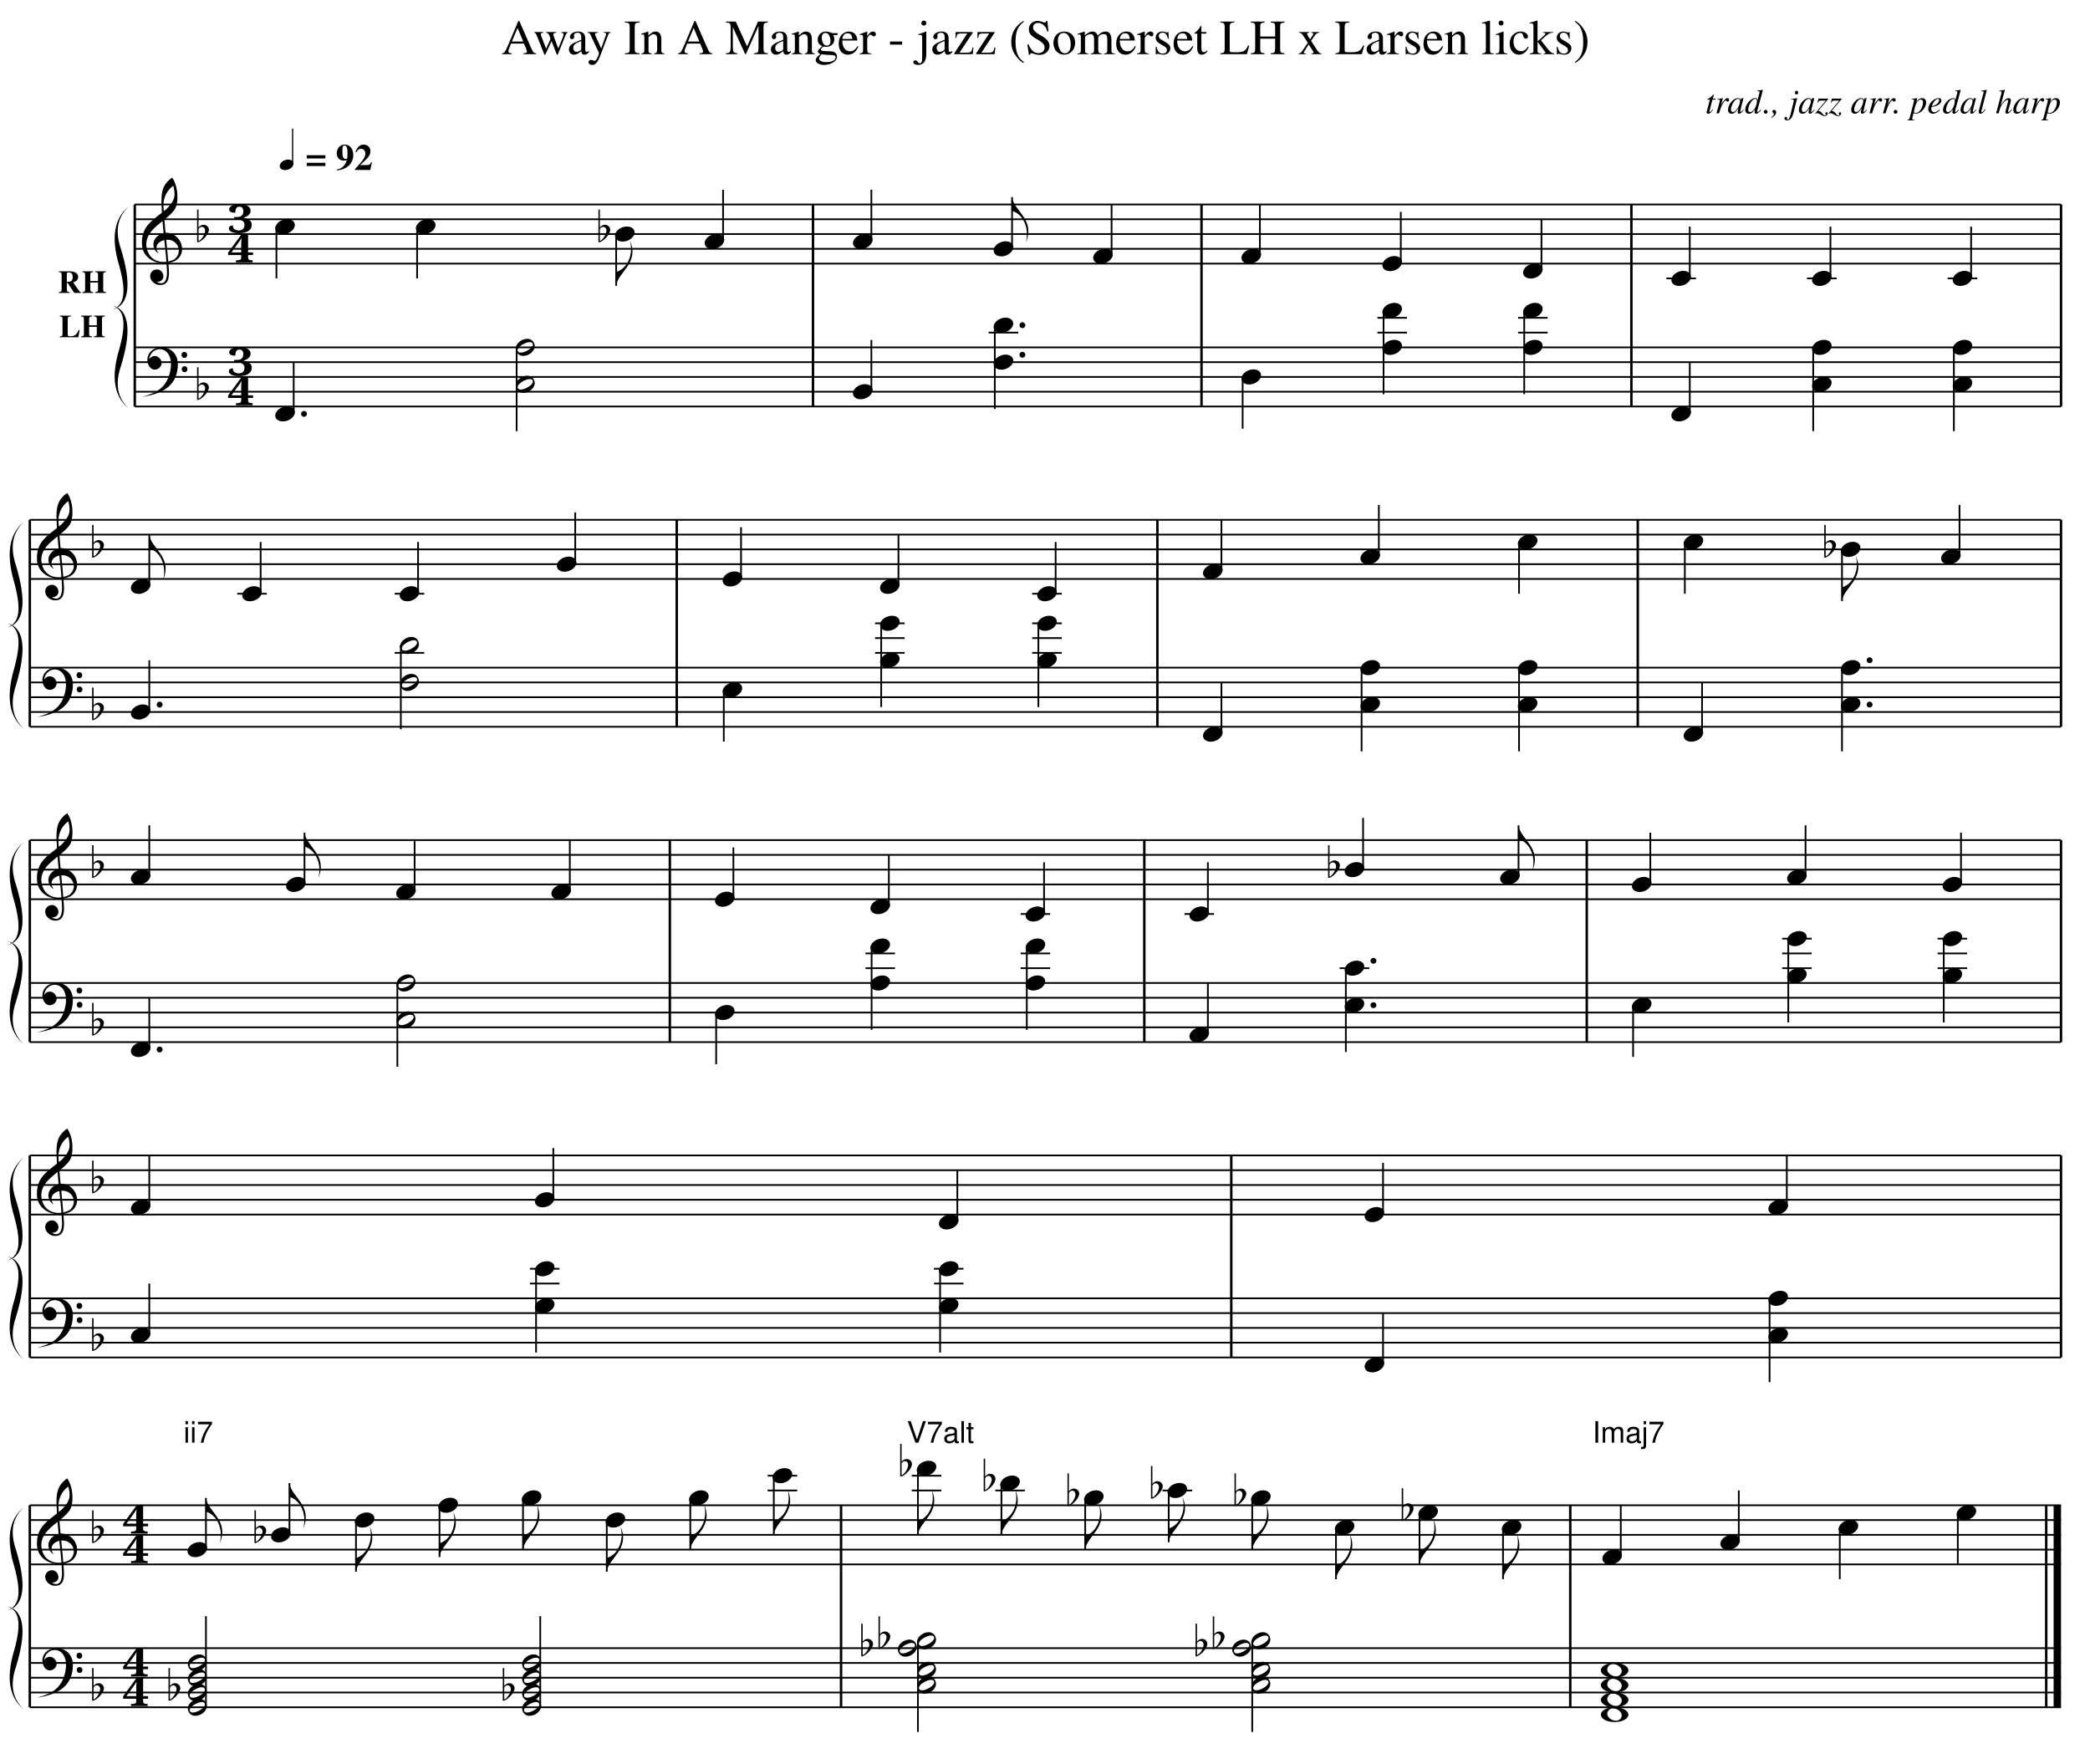
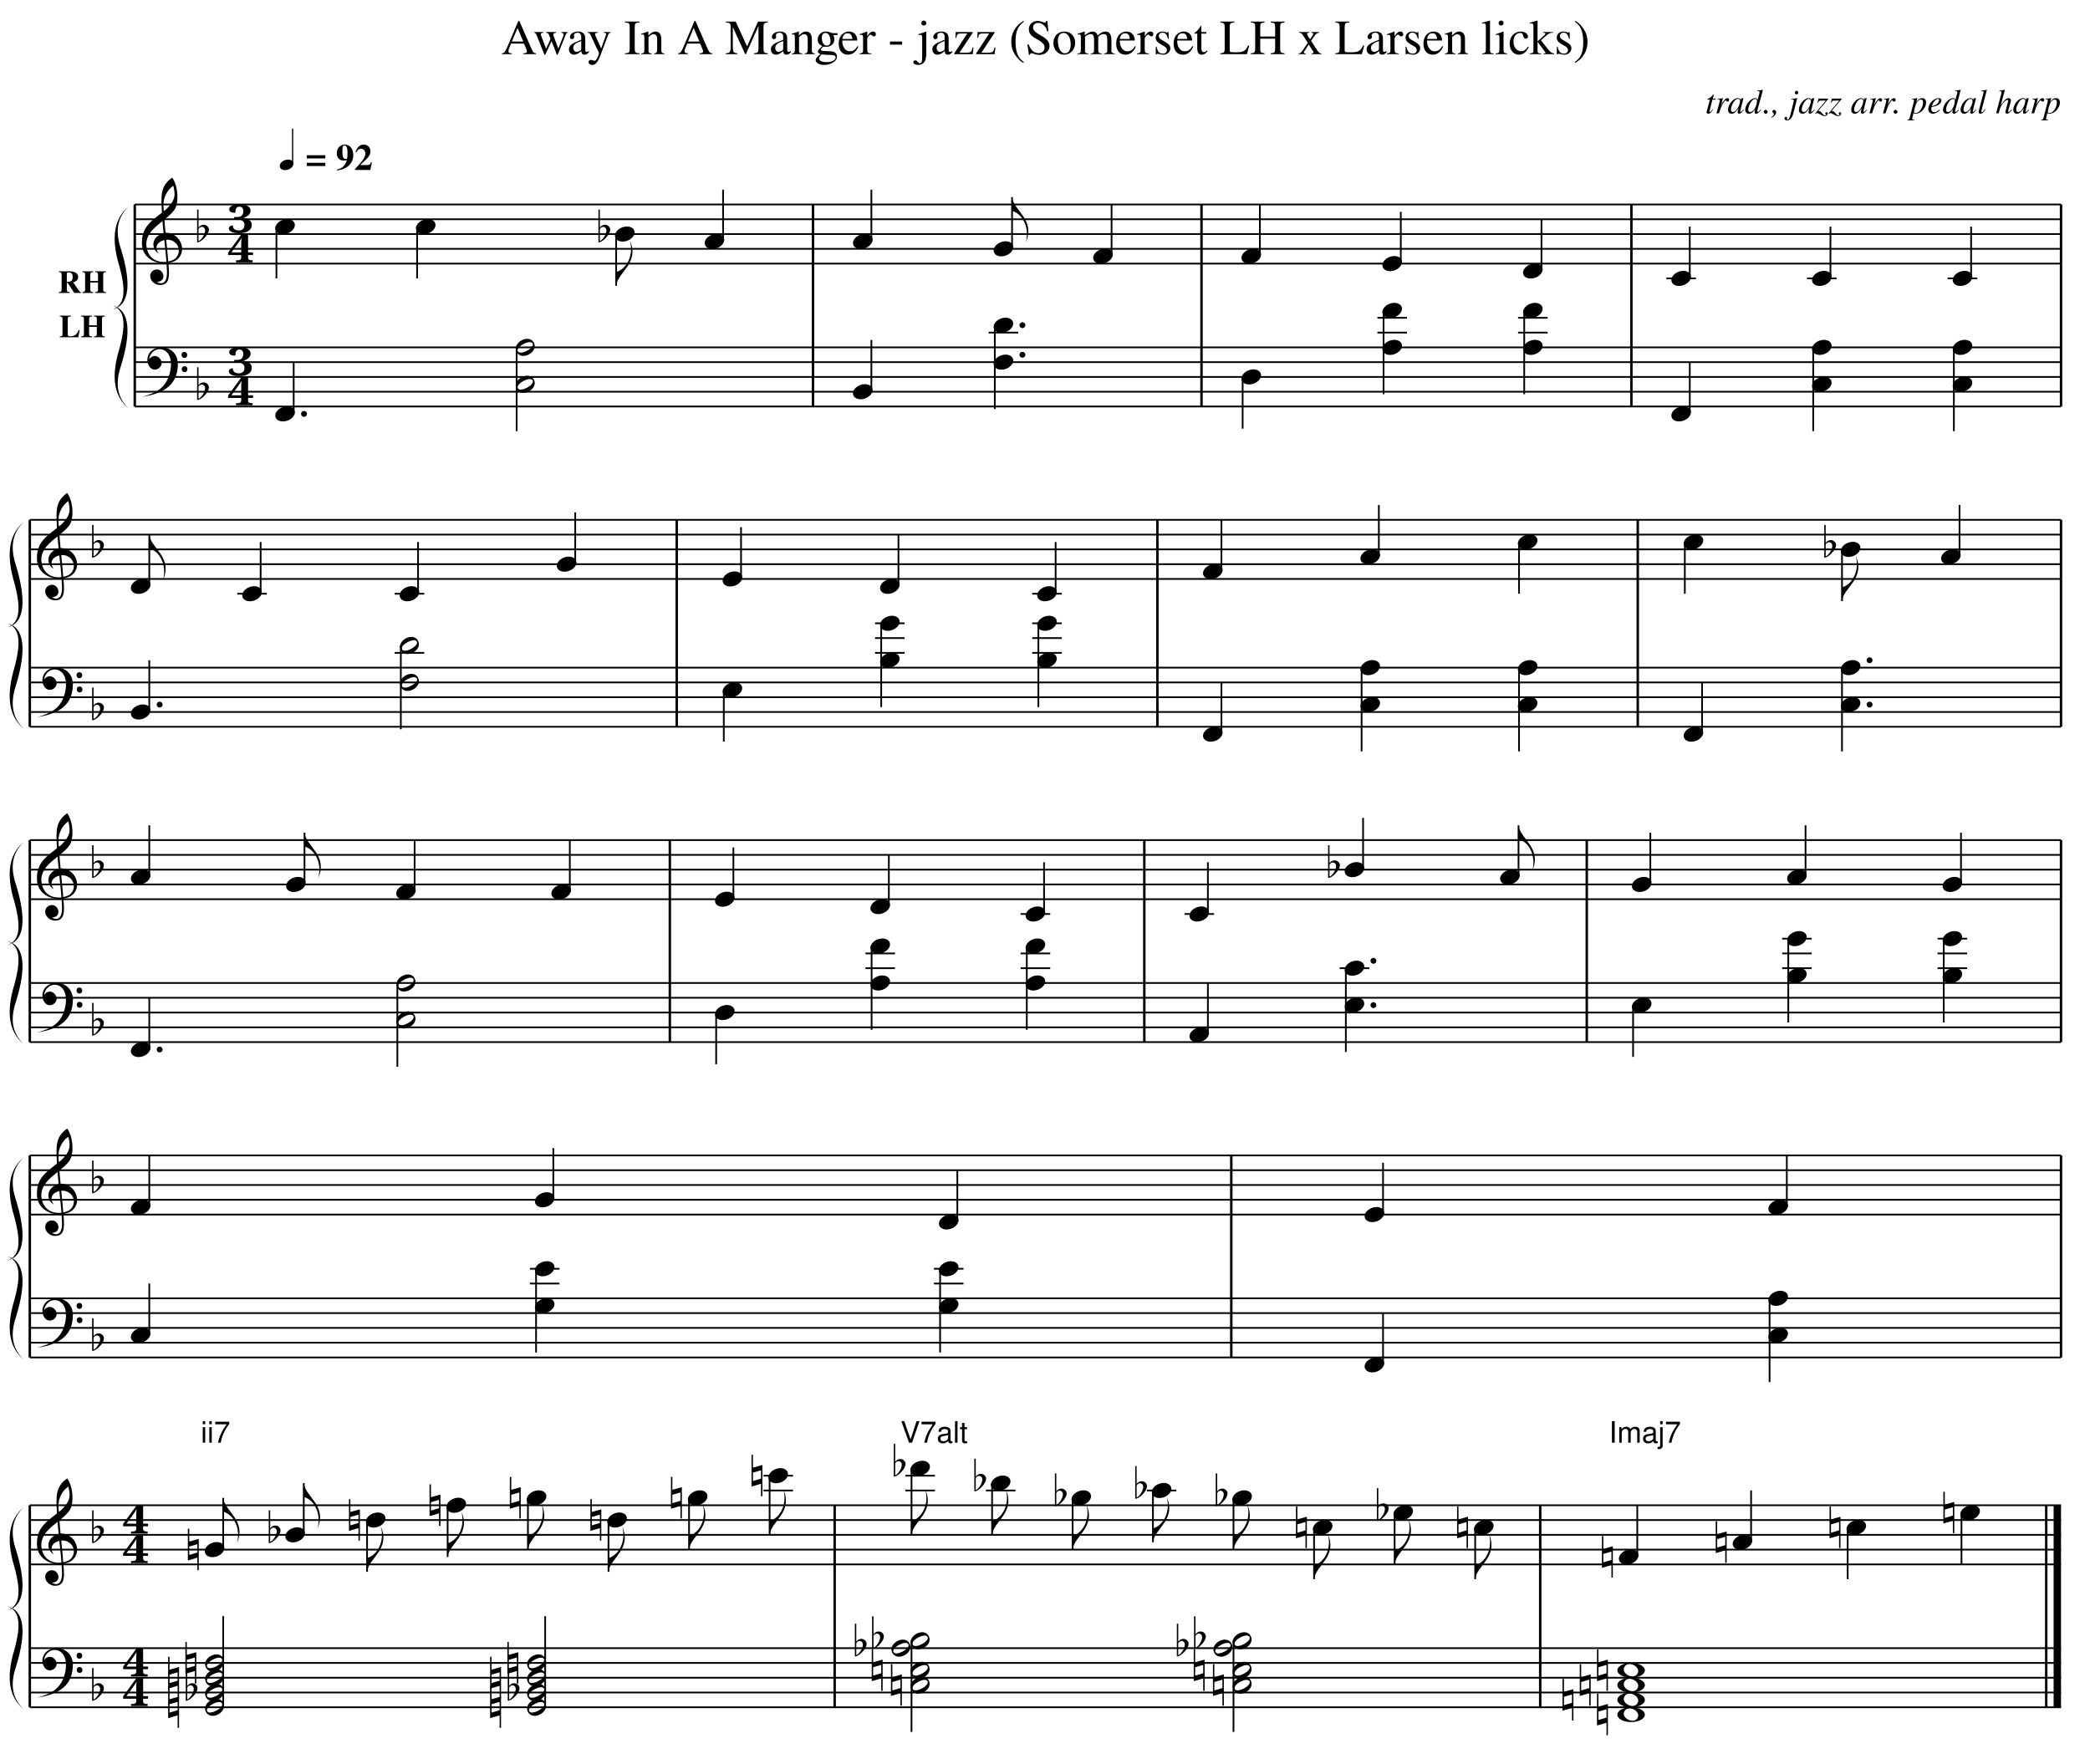
<svg xmlns="http://www.w3.org/2000/svg" xmlns:xlink="http://www.w3.org/1999/xlink" viewBox="0 0 701.60 591.89" version="1.1" color="black" width="701.60px" height="591.89px">
  <style type="text/css">
.fill {fill: currentColor}
.stroke {stroke: currentColor; fill: none}
text{white-space: pre}
</style>
  <g stroke-width="0.70" transform="scale(0.827)">

</g>
  <g stroke-width="0.70" transform="scale(0.827)" style="font:20.00px Times">
    <text x="424.40" y="22.00" text-anchor="middle">Away In A Manger  -  jazz (Somerset LH x Larsen licks)</text>
  </g>
  <g stroke-width="0.70" transform="scale(0.827)" style="font:italic 14.00px Times">
    <text x="836.60" y="46.00" text-anchor="end">trad., jazz arr. pedal harp</text>
  </g>
  <g stroke-width="0.70" transform="scale(0.579)" style="font:italic 14.00px Times">
    <defs>
      <ellipse id="hd" rx="4.1" ry="2.9" transform="rotate(-20)" class="fill" />
    </defs>
    <use x="166.16" y="95.57" xlink:href="#hd" />
    <path d="M169.66 95.57v-21.00" class="stroke" />
  </g>
  <g stroke-width="0.70" transform="scale(0.827)" style="font:bold 15.00px Times">
    <text x="124.01" y="69.00">= 92</text>
  </g>
  <g stroke-width="0.70" transform="scale(0.827)" style="font:bold 13.00px Times">
    <text x="33.41" y="118.90" text-anchor="middle">RH</text>
    <text x="33.41" y="136.90" text-anchor="middle">LH</text>
    <path class="stroke" stroke-width="1" d="M54.71 165.00v-82.00" />
    <defs>
      <path id="brace" class="fill" d="m-2.5 101  c-4.5 -4.6 -7.5 -12.2 -4.4 -26.8  3.5 -14.3 3.2 -21.7 -2.1 -24.2  7.4 2.4 7.3 14.2 3.5 29.5  -2.7 9.5 -1.5 16.2 3 21.5  M-2.5 1c-4.5 4.6 -7.5 12.2 -4.4 26.8  c3.5 14.3 3.2 21.7 -2.1 24.2  7.4 -2.4 7.3 -14.2 3.5 -29.5  -2.7 -9.5 -1.5 -16.2 3 -21.5" />
    </defs>
    <g transform="translate(54.71,83.00) scale(1,0.82)">
      <use xlink:href="#brace" />
    </g>
    <path class="stroke" stroke-width="1" d="M330.01 107.00v-24.00" />
    <path class="stroke" stroke-width="1" d="M330.01 165.00v-58.00" />
    <path class="stroke" stroke-width="1" d="M487.71 107.00v-24.00" />
    <path class="stroke" stroke-width="1" d="M487.71 165.00v-58.00" />
    <path class="stroke" stroke-width="1" d="M662.21 107.00v-24.00" />
    <path class="stroke" stroke-width="1" d="M662.21 165.00v-58.00" />
    <path class="stroke" stroke-width="1" d="M836.61 107.00v-24.00" />
    <path class="stroke" stroke-width="1" d="M836.61 165.00v-58.00" />
    <path d="m54.71 107.00  h781.90  M54.71 101.00  h781.90  M54.71 95.00  h781.90  M54.71 89.00  h781.90  M54.71 83.00  h781.90  " class="stroke" />
    <path d="m54.71 165.00  h781.90  M54.71 159.00  h781.90  M54.71 153.00  h781.90  M54.71 147.00  h781.90  M54.71 141.00  h781.90  " class="stroke" />
    <defs>
      <path id="utclef" class="fill" d="m-50 -90  c-72 -41 -72 -158 52 -188  150 -10 220 188 90 256  -114 52 -275 0 -293 -136  -15 -181 93 -229 220 -334  88 -87 79 -133 62 -210  -51 33 -94 105 -89 186  17 267 36 374 49 574  6 96 -19 134 -77 135  -80 1 -126 -93 -61 -133  85 -41 133 101 31 105  23 17 92 37 90 -92  -10 -223 -39 -342 -50 -617  0 -90 0 -162 96 -232  56 72 63 230 22 289  -74 106 -257 168 -255 316  9 153 148 185 252 133  86 -65 29 -192 -80 -176  -71 12 -105 67 -59 124" />
      <use id="tclef" transform="translate(0,6) scale(0.045)" xlink:href="#utclef" />
    </defs>
    <use x="66.71" y="101.00" xlink:href="#tclef" />
    <defs>
      <path id="uflat" class="fill" d="  m100 -746  h32  v734  l-32 4  m32 -332  c46 -72 152 -90 208 -20  100 110 -120 326 -208 348  m0 -28  c54 0 200 -206 130 -290  -50 -60 -130 -4 -130 34" />
      <use id="ft0" transform="translate(-3.5,3.5) scale(0.018)" xlink:href="#uflat" />
    </defs>
    <use x="81.71" y="95.00" xlink:href="#ft0" />
    <g style="font:bold 16px serif" transform="translate(97.71,106.50) scale(1.2,1)">
      <text text-anchor="middle">4</text>
      <text y="-12" text-anchor="middle">3</text>
    </g>
    <use x="115.71" y="92.00" xlink:href="#hd" />
    <path d="M112.21 92.00v21.00" class="stroke" />
    <use x="172.81" y="92.00" xlink:href="#hd" />
    <path d="M169.31 92.00v21.00" class="stroke" />
    <use x="253.61" y="95.00" xlink:href="#hd" />
    <use x="244.61" y="95.00" xlink:href="#ft0" />
    <path d="M250.11 95.00v21.00" class="stroke" />
    <path class="fill" d="M250.11 116.00c0.6 -5.6 9.6 -9 5.6 -18.4  1.6 6 -1.3 11.6 -5.6 12.8 " />
    <use x="290.01" y="98.00" xlink:href="#hd" />
    <path d="M293.51 98.00v-21.00" class="stroke" />
    <use x="350.21" y="98.00" xlink:href="#hd" />
    <path d="M353.71 98.00v-21.00" class="stroke" />
    <use x="407.31" y="101.00" xlink:href="#hd" />
    <path d="M410.81 101.00v-21.00" class="stroke" />
    <path class="fill" d="M410.81 80.00c0.6 5.6 9.6 9 5.6 18.4  1.6 -6 -1.3 -11.6 -5.6 -12.8 " />
    <use x="447.71" y="104.00" xlink:href="#hd" />
    <path d="M451.21 104.00v-21.00" class="stroke" />
    <use x="507.91" y="104.00" xlink:href="#hd" />
    <path d="M511.41 104.00v-21.00" class="stroke" />
    <use x="565.11" y="107.00" xlink:href="#hd" />
    <path d="M568.61 107.00v-21.00" class="stroke" />
    <use x="622.21" y="110.00" xlink:href="#hd" />
    <path d="M625.71 110.00v-21.00" class="stroke" />
    <defs>
      <path id="hl" class="stroke" d="m-6 0h12" />
    </defs>
    <use x="682.41" y="113.00" xlink:href="#hl" />
    <use x="682.41" y="113.00" xlink:href="#hd" />
    <path d="M685.91 113.00v-21.00" class="stroke" />
    <use x="739.51" y="113.00" xlink:href="#hl" />
    <use x="739.51" y="113.00" xlink:href="#hd" />
    <path d="M743.01 113.00v-21.00" class="stroke" />
    <use x="796.61" y="113.00" xlink:href="#hl" />
    <use x="796.61" y="113.00" xlink:href="#hd" />
    <path d="M800.11 113.00v-21.00" class="stroke" />
    <defs>
      <path id="ubclef" class="fill" d="m-200 -87  c124 -35 222 -78 254 -236  43 -228 -167 -246 -192 -103  59 -80 157 22 92 78  -62 47 -115 -22 -106 -88  21 -141 270 -136 274 52  -1 175 -106 264 -322 297  m357 -250  c0 -36 51 -34 51 0  0 37 -51 36 -51 0  m-2 -129  c0 -36 51 -34 51 0  0 38 -51 37 -51 0" />
      <use id="bclef" transform="translate(0,18) scale(0.045)" xlink:href="#ubclef" />
    </defs>
    <use x="66.71" y="147.00" xlink:href="#bclef" />
    <use x="81.71" y="159.00" xlink:href="#ft0" />
    <g style="font:bold 16px serif" transform="translate(97.71,164.50) scale(1.2,1)">
      <text text-anchor="middle">4</text>
      <text y="-12" text-anchor="middle">3</text>
    </g>
    <use x="115.71" y="168.00" xlink:href="#hd" />
    <circle class="fill" cx="123.41" cy="168.00" r="1.2" />
    <path d="M119.21 168.00v-21.00" class="stroke" />
    <defs>
      <path id="Hd" class="fill" d="m3 -1.6  c-1 -1.8 -7 1.4 -6 3.2  1 1.8 7 -1.4 6 -3.2  m0.5 -0.3  c2 3.8 -5 7.6 -7 3.8  -2 -3.8 5 -7.6 7 -3.8" />
    </defs>
    <use x="213.21" y="141.00" xlink:href="#Hd" />
    <path d="M209.71 141.00v34.00" class="stroke" />
    <use x="213.21" y="156.00" xlink:href="#Hd" />
    <use x="350.21" y="159.00" xlink:href="#hd" />
    <path d="M353.71 159.00v-21.00" class="stroke" />
    <use x="407.31" y="135.00" xlink:href="#hl" />
    <use x="407.31" y="132.00" xlink:href="#hd" />
    <circle class="fill" cx="415.01" cy="132.00" r="1.2" />
    <path d="M403.81 132.00v34.00" class="stroke" />
    <use x="407.31" y="147.00" xlink:href="#hd" />
    <circle class="fill" cx="415.01" cy="144.00" r="1.2" />
    <use x="507.91" y="153.00" xlink:href="#hd" />
    <path d="M504.41 153.00v21.00" class="stroke" />
    <use x="565.11" y="135.00" xlink:href="#hl" />
    <use x="565.11" y="129.00" xlink:href="#hl" />
    <use x="565.11" y="126.00" xlink:href="#hd" />
    <path d="M561.61 126.00v34.00" class="stroke" />
    <use x="565.11" y="141.00" xlink:href="#hd" />
    <use x="622.21" y="135.00" xlink:href="#hl" />
    <use x="622.21" y="129.00" xlink:href="#hl" />
    <use x="622.21" y="126.00" xlink:href="#hd" />
    <path d="M618.71 126.00v34.00" class="stroke" />
    <use x="622.21" y="141.00" xlink:href="#hd" />
    <use x="682.41" y="168.00" xlink:href="#hd" />
    <path d="M685.91 168.00v-21.00" class="stroke" />
    <use x="739.51" y="141.00" xlink:href="#hd" />
    <path d="M736.01 141.00v34.00" class="stroke" />
    <use x="739.51" y="156.00" xlink:href="#hd" />
    <use x="796.61" y="141.00" xlink:href="#hd" />
    <path d="M793.11 141.00v34.00" class="stroke" />
    <use x="796.61" y="156.00" xlink:href="#hd" />
  </g>
  <g stroke-width="0.70" transform="scale(0.827)" style="font:bold 13.00px Times">
    <path class="stroke" stroke-width="1" d="M12.10 295.00v-84.00" />
    <g transform="translate(12.10,211.00) scale(1,0.84)">
      <use xlink:href="#brace" />
    </g>
    <path class="stroke" stroke-width="1" d="M274.70 235.00v-24.00" />
    <path class="stroke" stroke-width="1" d="M274.70 295.00v-60.00" />
    <path class="stroke" stroke-width="1" d="M469.80 235.00v-24.00" />
    <path class="stroke" stroke-width="1" d="M469.80 295.00v-60.00" />
    <path class="stroke" stroke-width="1" d="M664.80 235.00v-24.00" />
    <path class="stroke" stroke-width="1" d="M664.80 295.00v-60.00" />
    <path class="stroke" stroke-width="1" d="M836.60 235.00v-24.00" />
    <path class="stroke" stroke-width="1" d="M836.60 295.00v-60.00" />
    <path d="m12.10 235.00  h824.50  M12.10 229.00  h824.50  M12.10 223.00  h824.50  M12.10 217.00  h824.50  M12.10 211.00  h824.50  " class="stroke" />
    <path d="m12.10 295.00  h824.50  M12.10 289.00  h824.50  M12.10 283.00  h824.50  M12.10 277.00  h824.50  M12.10 271.00  h824.50  " class="stroke" />
    <use x="24.10" y="229.00" xlink:href="#tclef" />
    <use x="39.10" y="223.00" xlink:href="#ft0" />
    <use x="57.10" y="238.00" xlink:href="#hd" />
    <path d="M60.60 238.00v-21.00" class="stroke" />
    <path class="fill" d="M60.60 217.00c0.6 5.6 9.6 9 5.6 18.4  1.6 -6 -1.3 -11.6 -5.6 -12.8 " />
    <use x="102.30" y="241.00" xlink:href="#hl" />
    <use x="102.30" y="241.00" xlink:href="#hd" />
    <path d="M105.80 241.00v-21.00" class="stroke" />
    <use x="166.20" y="241.00" xlink:href="#hl" />
    <use x="166.20" y="241.00" xlink:href="#hd" />
    <path d="M169.70 241.00v-21.00" class="stroke" />
    <use x="230.00" y="229.00" xlink:href="#hd" />
    <path d="M233.50 229.00v-21.00" class="stroke" />
    <use x="297.30" y="235.00" xlink:href="#hd" />
    <path d="M300.80 235.00v-21.00" class="stroke" />
    <use x="361.20" y="238.00" xlink:href="#hd" />
    <path d="M364.70 238.00v-21.00" class="stroke" />
    <use x="425.00" y="241.00" xlink:href="#hl" />
    <use x="425.00" y="241.00" xlink:href="#hd" />
    <path d="M428.50 241.00v-21.00" class="stroke" />
    <use x="492.30" y="232.00" xlink:href="#hd" />
    <path d="M495.80 232.00v-21.00" class="stroke" />
    <use x="556.20" y="226.00" xlink:href="#hd" />
    <path d="M559.70 226.00v-21.00" class="stroke" />
    <use x="620.10" y="220.00" xlink:href="#hd" />
    <path d="M616.60 220.00v21.00" class="stroke" />
    <use x="687.40" y="220.00" xlink:href="#hd" />
    <path d="M683.90 220.00v21.00" class="stroke" />
    <use x="751.20" y="223.00" xlink:href="#hd" />
    <use x="742.20" y="223.00" xlink:href="#ft0" />
    <path d="M747.70 223.00v21.00" class="stroke" />
    <path class="fill" d="M747.70 244.00c0.6 -5.6 9.6 -9 5.6 -18.4  1.6 6 -1.3 11.6 -5.6 12.8 " />
    <use x="791.90" y="226.00" xlink:href="#hd" />
    <path d="M795.40 226.00v-21.00" class="stroke" />
    <use x="24.10" y="277.00" xlink:href="#bclef" />
    <use x="39.10" y="289.00" xlink:href="#ft0" />
    <use x="57.10" y="289.00" xlink:href="#hd" />
    <circle class="fill" cx="64.80" cy="286.00" r="1.2" />
    <path d="M60.60 289.00v-21.00" class="stroke" />
    <use x="166.20" y="265.00" xlink:href="#hl" />
    <use x="166.20" y="262.00" xlink:href="#Hd" />
    <path d="M162.70 262.00v34.00" class="stroke" />
    <use x="166.20" y="277.00" xlink:href="#Hd" />
    <use x="297.30" y="280.00" xlink:href="#hd" />
    <path d="M293.80 280.00v21.00" class="stroke" />
    <use x="361.20" y="265.00" xlink:href="#hl" />
    <use x="361.20" y="259.00" xlink:href="#hl" />
    <use x="361.20" y="253.00" xlink:href="#hl" />
    <use x="361.20" y="253.00" xlink:href="#hd" />
    <path d="M357.70 253.00v34.00" class="stroke" />
    <use x="361.20" y="268.00" xlink:href="#hd" />
    <use x="425.00" y="265.00" xlink:href="#hl" />
    <use x="425.00" y="259.00" xlink:href="#hl" />
    <use x="425.00" y="253.00" xlink:href="#hl" />
    <use x="425.00" y="253.00" xlink:href="#hd" />
    <path d="M421.50 253.00v34.00" class="stroke" />
    <use x="425.00" y="268.00" xlink:href="#hd" />
    <use x="492.30" y="298.00" xlink:href="#hd" />
    <path d="M495.80 298.00v-21.00" class="stroke" />
    <use x="556.20" y="271.00" xlink:href="#hd" />
    <path d="M552.70 271.00v34.00" class="stroke" />
    <use x="556.20" y="286.00" xlink:href="#hd" />
    <use x="620.10" y="271.00" xlink:href="#hd" />
    <path d="M616.60 271.00v34.00" class="stroke" />
    <use x="620.10" y="286.00" xlink:href="#hd" />
    <use x="687.40" y="298.00" xlink:href="#hd" />
    <path d="M690.90 298.00v-21.00" class="stroke" />
    <use x="751.20" y="271.00" xlink:href="#hd" />
    <circle class="fill" cx="758.90" cy="268.00" r="1.2" />
    <path d="M747.70 271.00v34.00" class="stroke" />
    <use x="751.20" y="286.00" xlink:href="#hd" />
    <circle class="fill" cx="758.90" cy="286.00" r="1.2" />
  </g>
  <g stroke-width="0.70" transform="scale(0.827)" style="font:bold 13.00px Times">
    <path class="stroke" stroke-width="1" d="M12.10 423.00v-82.00" />
    <g transform="translate(12.10,341.00) scale(1,0.82)">
      <use xlink:href="#brace" />
    </g>
    <path class="stroke" stroke-width="1" d="M271.90 365.00v-24.00" />
    <path class="stroke" stroke-width="1" d="M271.90 423.00v-58.00" />
    <path class="stroke" stroke-width="1" d="M464.50 365.00v-24.00" />
    <path class="stroke" stroke-width="1" d="M464.50 423.00v-58.00" />
    <path class="stroke" stroke-width="1" d="M644.10 365.00v-24.00" />
    <path class="stroke" stroke-width="1" d="M644.10 423.00v-58.00" />
    <path class="stroke" stroke-width="1" d="M836.60 365.00v-24.00" />
    <path class="stroke" stroke-width="1" d="M836.60 423.00v-58.00" />
    <path d="m12.10 365.00  h824.50  M12.10 359.00  h824.50  M12.10 353.00  h824.50  M12.10 347.00  h824.50  M12.10 341.00  h824.50  " class="stroke" />
    <path d="m12.10 423.00  h824.50  M12.10 417.00  h824.50  M12.10 411.00  h824.50  M12.10 405.00  h824.50  M12.10 399.00  h824.50  " class="stroke" />
    <use x="24.10" y="359.00" xlink:href="#tclef" />
    <use x="39.10" y="353.00" xlink:href="#ft0" />
    <use x="57.10" y="356.00" xlink:href="#hd" />
    <path d="M60.60 356.00v-21.00" class="stroke" />
    <use x="120.10" y="359.00" xlink:href="#hd" />
    <path d="M123.60 359.00v-21.00" class="stroke" />
    <path class="fill" d="M123.60 338.00c0.6 5.6 9.6 9 5.6 18.4  1.6 -6 -1.3 -11.6 -5.6 -12.8 " />
    <use x="164.80" y="362.00" xlink:href="#hd" />
    <path d="M168.30 362.00v-21.00" class="stroke" />
    <use x="227.80" y="362.00" xlink:href="#hd" />
    <path d="M231.30 362.00v-21.00" class="stroke" />
    <use x="294.20" y="365.00" xlink:href="#hd" />
    <path d="M297.70 365.00v-21.00" class="stroke" />
    <use x="357.30" y="368.00" xlink:href="#hd" />
    <path d="M360.80 368.00v-21.00" class="stroke" />
    <use x="420.30" y="371.00" xlink:href="#hl" />
    <use x="420.30" y="371.00" xlink:href="#hd" />
    <path d="M423.80 371.00v-21.00" class="stroke" />
    <use x="486.80" y="371.00" xlink:href="#hl" />
    <use x="486.80" y="371.00" xlink:href="#hd" />
    <path d="M490.30 371.00v-21.00" class="stroke" />
    <use x="549.80" y="353.00" xlink:href="#hd" />
    <use x="540.80" y="353.00" xlink:href="#ft0" />
    <path d="M553.30 353.00v-21.00" class="stroke" />
    <use x="612.90" y="356.00" xlink:href="#hd" />
    <path d="M616.40 356.00v-21.00" class="stroke" />
    <path class="fill" d="M616.40 335.00c0.6 5.6 9.6 9 5.6 18.4  1.6 -6 -1.3 -11.6 -5.6 -12.8 " />
    <use x="666.40" y="359.00" xlink:href="#hd" />
    <path d="M669.90 359.00v-21.00" class="stroke" />
    <use x="729.40" y="356.00" xlink:href="#hd" />
    <path d="M732.90 356.00v-21.00" class="stroke" />
    <use x="792.50" y="359.00" xlink:href="#hd" />
    <path d="M796.00 359.00v-21.00" class="stroke" />
    <use x="24.10" y="405.00" xlink:href="#bclef" />
    <use x="39.10" y="417.00" xlink:href="#ft0" />
    <use x="57.10" y="426.00" xlink:href="#hd" />
    <circle class="fill" cx="64.80" cy="426.00" r="1.2" />
    <path d="M60.60 426.00v-21.00" class="stroke" />
    <use x="164.80" y="399.00" xlink:href="#Hd" />
    <path d="M161.30 399.00v34.00" class="stroke" />
    <use x="164.80" y="414.00" xlink:href="#Hd" />
    <use x="294.20" y="411.00" xlink:href="#hd" />
    <path d="M290.70 411.00v21.00" class="stroke" />
    <use x="357.30" y="393.00" xlink:href="#hl" />
    <use x="357.30" y="387.00" xlink:href="#hl" />
    <use x="357.30" y="384.00" xlink:href="#hd" />
    <path d="M353.80 384.00v34.00" class="stroke" />
    <use x="357.30" y="399.00" xlink:href="#hd" />
    <use x="420.30" y="393.00" xlink:href="#hl" />
    <use x="420.30" y="387.00" xlink:href="#hl" />
    <use x="420.30" y="384.00" xlink:href="#hd" />
    <path d="M416.80 384.00v34.00" class="stroke" />
    <use x="420.30" y="399.00" xlink:href="#hd" />
    <use x="486.80" y="420.00" xlink:href="#hd" />
    <path d="M490.30 420.00v-21.00" class="stroke" />
    <use x="549.80" y="393.00" xlink:href="#hl" />
    <use x="549.80" y="393.00" xlink:href="#hd" />
    <circle class="fill" cx="557.50" cy="390.00" r="1.2" />
    <path d="M546.30 393.00v34.00" class="stroke" />
    <use x="549.80" y="408.00" xlink:href="#hd" />
    <circle class="fill" cx="557.50" cy="408.00" r="1.2" />
    <use x="666.40" y="408.00" xlink:href="#hd" />
    <path d="M662.90 408.00v21.00" class="stroke" />
    <use x="729.40" y="393.00" xlink:href="#hl" />
    <use x="729.40" y="387.00" xlink:href="#hl" />
    <use x="729.40" y="381.00" xlink:href="#hl" />
    <use x="729.40" y="381.00" xlink:href="#hd" />
    <path d="M725.90 381.00v34.00" class="stroke" />
    <use x="729.40" y="396.00" xlink:href="#hd" />
    <use x="792.50" y="393.00" xlink:href="#hl" />
    <use x="792.50" y="387.00" xlink:href="#hl" />
    <use x="792.50" y="381.00" xlink:href="#hl" />
    <use x="792.50" y="381.00" xlink:href="#hd" />
    <path d="M789.00 381.00v34.00" class="stroke" />
    <use x="792.50" y="396.00" xlink:href="#hd" />
  </g>
  <g stroke-width="0.70" transform="scale(0.827)" style="font:bold 13.00px Times">
    <path class="stroke" stroke-width="1" d="M12.10 551.00v-82.00" />
    <g transform="translate(12.10,469.00) scale(1,0.82)">
      <use xlink:href="#brace" />
    </g>
    <path class="stroke" stroke-width="1" d="M499.80 493.00v-24.00" />
    <path class="stroke" stroke-width="1" d="M499.80 551.00v-58.00" />
    <path class="stroke" stroke-width="1" d="M836.60 493.00v-24.00" />
    <path class="stroke" stroke-width="1" d="M836.60 551.00v-58.00" />
    <path d="m12.10 493.00  h824.50  M12.10 487.00  h824.50  M12.10 481.00  h824.50  M12.10 475.00  h824.50  M12.10 469.00  h824.50  " class="stroke" />
    <path d="m12.10 551.00  h824.50  M12.10 545.00  h824.50  M12.10 539.00  h824.50  M12.10 533.00  h824.50  M12.10 527.00  h824.50  " class="stroke" />
    <use x="24.10" y="487.00" xlink:href="#tclef" />
    <use x="39.10" y="481.00" xlink:href="#ft0" />
    <use x="57.10" y="490.00" xlink:href="#hd" />
    <path d="M60.60 490.00v-21.00" class="stroke" />
    <use x="221.10" y="487.00" xlink:href="#hd" />
    <path d="M224.60 487.00v-21.00" class="stroke" />
    <use x="385.10" y="496.00" xlink:href="#hd" />
    <path d="M388.60 496.00v-21.00" class="stroke" />
    <use x="557.90" y="493.00" xlink:href="#hd" />
    <path d="M561.40 493.00v-21.00" class="stroke" />
    <use x="721.80" y="490.00" xlink:href="#hd" />
    <path d="M725.30 490.00v-21.00" class="stroke" />
    <use x="24.10" y="533.00" xlink:href="#bclef" />
    <use x="39.10" y="545.00" xlink:href="#ft0" />
    <use x="57.10" y="542.00" xlink:href="#hd" />
    <path d="M60.60 542.00v-21.00" class="stroke" />
    <use x="221.10" y="521.00" xlink:href="#hl" />
    <use x="221.10" y="515.00" xlink:href="#hl" />
    <use x="221.10" y="515.00" xlink:href="#hd" />
    <path d="M217.60 515.00v34.00" class="stroke" />
    <use x="221.10" y="530.00" xlink:href="#hd" />
    <use x="385.10" y="521.00" xlink:href="#hl" />
    <use x="385.10" y="515.00" xlink:href="#hl" />
    <use x="385.10" y="515.00" xlink:href="#hd" />
    <path d="M381.60 515.00v34.00" class="stroke" />
    <use x="385.10" y="530.00" xlink:href="#hd" />
    <use x="557.90" y="554.00" xlink:href="#hd" />
    <path d="M561.40 554.00v-21.00" class="stroke" />
    <use x="721.80" y="527.00" xlink:href="#hd" />
    <path d="M718.30 527.00v34.00" class="stroke" />
    <use x="721.80" y="542.00" xlink:href="#hd" />
  </g>
  <g stroke-width="0.70" transform="scale(0.827)" style="font:bold 13.00px Times">
    <path class="stroke" stroke-width="1" d="M12.10 693.00v-82.00" />
    <g transform="translate(12.10,611.00) scale(1,0.82)">
      <use xlink:href="#brace" />
    </g>
-     <path class="stroke" stroke-width="1" d="M341.40 635.00v-24.00" />
-     <path class="stroke" stroke-width="1" d="M341.40 693.00v-58.00" />
-     <path class="stroke" stroke-width="1" d="M637.40 635.00v-24.00" />
-     <path class="stroke" stroke-width="1" d="M637.40 693.00v-58.00" />
+     <path class="stroke" stroke-width="1" d="M338.80 635.00v-24.00" />
+     <path class="stroke" stroke-width="1" d="M338.80 693.00v-58.00" />
+     <path class="stroke" stroke-width="1" d="M625.20 635.00v-24.00" />
+     <path class="stroke" stroke-width="1" d="M625.20 693.00v-58.00" />
    <path class="stroke" stroke-width="3" d="M835.10 635.00v-24.00" />
    <path class="stroke" stroke-width="1" d="M830.60 635.00v-24.00" />
    <path class="stroke" stroke-width="3" d="M835.10 693.00v-58.00" />
    <path class="stroke" stroke-width="1" d="M830.60 693.00v-58.00" />
    <path d="m12.10 635.00  h824.50  M12.10 629.00  h824.50  M12.10 623.00  h824.50  M12.10 617.00  h824.50  M12.10 611.00  h824.50  " class="stroke" />
    <path d="m12.10 693.00  h824.50  M12.10 687.00  h824.50  M12.10 681.00  h824.50  M12.10 675.00  h824.50  M12.10 669.00  h824.50  " class="stroke" />
  </g>
  <g stroke-width="0.70" transform="scale(0.827)" style="font:12.00px Helvetica">
-     <text x="74.50" y="585.60">ii7</text>
-     <text x="368.10" y="585.60">V7alt</text>
-     <text x="646.40" y="585.60">Imaj7</text>
+     <text x="81.50" y="585.60">ii7</text>
+     <text x="365.50" y="585.60">V7alt</text>
+     <text x="653.10" y="585.60">Imaj7</text>
    <use x="24.10" y="629.00" xlink:href="#tclef" />
    <use x="39.10" y="623.00" xlink:href="#ft0" />
    <g style="font:bold 16px serif" transform="translate(55.10,634.50) scale(1.2,1)">
      <text text-anchor="middle">4</text>
      <text y="-12" text-anchor="middle">4</text>
    </g>
-     <use x="80.10" y="629.00" xlink:href="#hd" />
-     <path d="M83.60 629.00v-21.00" class="stroke" />
-     <path class="fill" d="M83.60 608.00c0.6 5.6 9.6 9 5.6 18.4  1.6 -6 -1.3 -11.6 -5.6 -12.8 " />
-     <use x="114.00" y="623.00" xlink:href="#hd" />
-     <use x="105.00" y="623.00" xlink:href="#ft0" />
-     <path d="M117.50 623.00v-21.00" class="stroke" />
-     <path class="fill" d="M117.50 602.00c0.6 5.6 9.6 9 5.6 18.4  1.6 -6 -1.3 -11.6 -5.6 -12.8 " />
-     <use x="148.00" y="617.00" xlink:href="#hd" />
-     <path d="M144.50 617.00v21.00" class="stroke" />
-     <path class="fill" d="M144.50 638.00c0.6 -5.6 9.6 -9 5.6 -18.4  1.6 6 -1.3 11.6 -5.6 12.8 " />
-     <use x="181.90" y="611.00" xlink:href="#hd" />
-     <path d="M178.40 611.00v21.00" class="stroke" />
-     <path class="fill" d="M178.40 632.00c0.6 -5.6 9.6 -9 5.6 -18.4  1.6 6 -1.3 11.6 -5.6 12.8 " />
-     <use x="215.80" y="608.00" xlink:href="#hd" />
-     <path d="M212.30 608.00v21.00" class="stroke" />
-     <path class="fill" d="M212.30 629.00c0.6 -5.6 9.6 -9 5.6 -18.4  1.6 6 -1.3 11.6 -5.6 12.8 " />
-     <use x="249.80" y="617.00" xlink:href="#hd" />
-     <path d="M246.30 617.00v21.00" class="stroke" />
-     <path class="fill" d="M246.30 638.00c0.6 -5.6 9.6 -9 5.6 -18.4  1.6 6 -1.3 11.6 -5.6 12.8 " />
-     <use x="283.70" y="608.00" xlink:href="#hd" />
-     <path d="M280.20 608.00v21.00" class="stroke" />
-     <path class="fill" d="M280.20 629.00c0.6 -5.6 9.6 -9 5.6 -18.4  1.6 6 -1.3 11.6 -5.6 12.8 " />
-     <use x="317.60" y="605.00" xlink:href="#hl" />
-     <use x="317.60" y="599.00" xlink:href="#hl" />
-     <use x="317.60" y="599.00" xlink:href="#hd" />
-     <path d="M314.10 599.00v24.00" class="stroke" />
-     <path class="fill" d="M314.10 623.00c0.6 -5.6 9.6 -9 5.6 -18.4  1.6 6 -1.3 11.6 -5.6 12.8 " />
-     <use x="376.10" y="605.00" xlink:href="#hl" />
-     <use x="376.10" y="599.00" xlink:href="#hl" />
-     <use x="376.10" y="596.00" xlink:href="#hd" />
-     <use x="367.10" y="596.00" xlink:href="#ft0" />
-     <path d="M372.60 596.00v27.00" class="stroke" />
-     <path class="fill" d="M372.60 623.00c0.6 -5.6 9.6 -9 5.6 -18.4  1.6 6 -1.3 11.6 -5.6 12.8 " />
-     <use x="410.00" y="605.00" xlink:href="#hl" />
-     <use x="410.00" y="602.00" xlink:href="#hd" />
-     <use x="401.00" y="602.00" xlink:href="#ft0" />
-     <path d="M406.50 602.00v21.00" class="stroke" />
-     <path class="fill" d="M406.50 623.00c0.6 -5.6 9.6 -9 5.6 -18.4  1.6 6 -1.3 11.6 -5.6 12.8 " />
-     <use x="444.00" y="608.00" xlink:href="#hd" />
-     <use x="435.00" y="608.00" xlink:href="#ft0" />
-     <path d="M440.50 608.00v21.00" class="stroke" />
-     <path class="fill" d="M440.50 629.00c0.6 -5.6 9.6 -9 5.6 -18.4  1.6 6 -1.3 11.6 -5.6 12.8 " />
-     <use x="477.90" y="605.00" xlink:href="#hl" />
-     <use x="477.90" y="605.00" xlink:href="#hd" />
-     <use x="468.90" y="605.00" xlink:href="#ft0" />
-     <path d="M474.40 605.00v21.00" class="stroke" />
-     <path class="fill" d="M474.40 626.00c0.6 -5.6 9.6 -9 5.6 -18.4  1.6 6 -1.3 11.6 -5.6 12.8 " />
-     <use x="511.80" y="608.00" xlink:href="#hd" />
-     <use x="502.80" y="608.00" xlink:href="#ft0" />
-     <path d="M508.30 608.00v21.00" class="stroke" />
-     <path class="fill" d="M508.30 629.00c0.6 -5.6 9.6 -9 5.6 -18.4  1.6 6 -1.3 11.6 -5.6 12.8 " />
-     <use x="545.80" y="620.00" xlink:href="#hd" />
-     <path d="M542.30 620.00v21.00" class="stroke" />
-     <path class="fill" d="M542.30 641.00c0.6 -5.6 9.6 -9 5.6 -18.4  1.6 6 -1.3 11.6 -5.6 12.8 " />
-     <use x="579.70" y="614.00" xlink:href="#hd" />
-     <use x="570.70" y="614.00" xlink:href="#ft0" />
-     <path d="M576.20 614.00v21.00" class="stroke" />
-     <path class="fill" d="M576.20 635.00c0.6 -5.6 9.6 -9 5.6 -18.4  1.6 6 -1.3 11.6 -5.6 12.8 " />
-     <use x="613.60" y="620.00" xlink:href="#hd" />
-     <path d="M610.10 620.00v21.00" class="stroke" />
-     <path class="fill" d="M610.10 641.00c0.6 -5.6 9.6 -9 5.6 -18.4  1.6 6 -1.3 11.6 -5.6 12.8 " />
-     <use x="654.40" y="632.00" xlink:href="#hd" />
-     <path d="M657.90 632.00v-21.00" class="stroke" />
-     <use x="702.30" y="626.00" xlink:href="#hd" />
-     <path d="M705.80 626.00v-21.00" class="stroke" />
-     <use x="750.30" y="620.00" xlink:href="#hd" />
-     <path d="M746.80 620.00v21.00" class="stroke" />
-     <use x="798.20" y="614.00" xlink:href="#hd" />
-     <path d="M794.70 614.00v21.00" class="stroke" />
+     <use x="87.10" y="629.00" xlink:href="#hd" />
+     <defs>
+       <path id="unat" class="fill" d="  m96 -750  h-32  v716  l32 -8  182 -54  v282  h32  v-706  l-34 10  -180 50  v-290  m0 592  v-190  l182 -52  v188" />
+       <use id="nt0" transform="translate(-3,5) scale(0.018)" xlink:href="#unat" />
+     </defs>
+     <use x="78.10" y="629.00" xlink:href="#nt0" />
+     <path d="M90.60 629.00v-21.00" class="stroke" />
+     <path class="fill" d="M90.60 608.00c0.6 5.6 9.6 9 5.6 18.4  1.6 -6 -1.3 -11.6 -5.6 -12.8 " />
+     <use x="119.80" y="623.00" xlink:href="#hd" />
+     <use x="110.80" y="623.00" xlink:href="#ft0" />
+     <path d="M123.30 623.00v-21.00" class="stroke" />
+     <path class="fill" d="M123.30 602.00c0.6 5.6 9.6 9 5.6 18.4  1.6 -6 -1.3 -11.6 -5.6 -12.8 " />
+     <use x="152.50" y="617.00" xlink:href="#hd" />
+     <use x="143.50" y="617.00" xlink:href="#nt0" />
+     <path d="M149.00 617.00v21.00" class="stroke" />
+     <path class="fill" d="M149.00 638.00c0.6 -5.6 9.6 -9 5.6 -18.4  1.6 6 -1.3 11.6 -5.6 12.8 " />
+     <use x="185.20" y="611.00" xlink:href="#hd" />
+     <use x="176.20" y="611.00" xlink:href="#nt0" />
+     <path d="M181.70 611.00v21.00" class="stroke" />
+     <path class="fill" d="M181.70 632.00c0.6 -5.6 9.6 -9 5.6 -18.4  1.6 6 -1.3 11.6 -5.6 12.8 " />
+     <use x="217.80" y="608.00" xlink:href="#hd" />
+     <use x="208.80" y="608.00" xlink:href="#nt0" />
+     <path d="M214.30 608.00v21.00" class="stroke" />
+     <path class="fill" d="M214.30 629.00c0.6 -5.6 9.6 -9 5.6 -18.4  1.6 6 -1.3 11.6 -5.6 12.8 " />
+     <use x="250.50" y="617.00" xlink:href="#hd" />
+     <use x="241.50" y="617.00" xlink:href="#nt0" />
+     <path d="M247.00 617.00v21.00" class="stroke" />
+     <path class="fill" d="M247.00 638.00c0.6 -5.6 9.6 -9 5.6 -18.4  1.6 6 -1.3 11.6 -5.6 12.8 " />
+     <use x="283.20" y="608.00" xlink:href="#hd" />
+     <use x="274.20" y="608.00" xlink:href="#nt0" />
+     <path d="M279.70 608.00v21.00" class="stroke" />
+     <path class="fill" d="M279.70 629.00c0.6 -5.6 9.6 -9 5.6 -18.4  1.6 6 -1.3 11.6 -5.6 12.8 " />
+     <use x="315.90" y="605.00" xlink:href="#hl" />
+     <use x="315.90" y="599.00" xlink:href="#hl" />
+     <use x="315.90" y="599.00" xlink:href="#hd" />
+     <use x="306.90" y="599.00" xlink:href="#nt0" />
+     <path d="M312.40 599.00v24.00" class="stroke" />
+     <path class="fill" d="M312.40 623.00c0.6 -5.6 9.6 -9 5.6 -18.4  1.6 6 -1.3 11.6 -5.6 12.8 " />
+     <use x="373.50" y="605.00" xlink:href="#hl" />
+     <use x="373.50" y="599.00" xlink:href="#hl" />
+     <use x="373.50" y="596.00" xlink:href="#hd" />
+     <use x="364.50" y="596.00" xlink:href="#ft0" />
+     <path d="M370.00 596.00v27.00" class="stroke" />
+     <path class="fill" d="M370.00 623.00c0.6 -5.6 9.6 -9 5.6 -18.4  1.6 6 -1.3 11.6 -5.6 12.8 " />
+     <use x="406.20" y="605.00" xlink:href="#hl" />
+     <use x="406.20" y="602.00" xlink:href="#hd" />
+     <use x="397.20" y="602.00" xlink:href="#ft0" />
+     <path d="M402.70 602.00v21.00" class="stroke" />
+     <path class="fill" d="M402.70 623.00c0.6 -5.6 9.6 -9 5.6 -18.4  1.6 6 -1.3 11.6 -5.6 12.8 " />
+     <use x="438.90" y="608.00" xlink:href="#hd" />
+     <use x="429.90" y="608.00" xlink:href="#ft0" />
+     <path d="M435.40 608.00v21.00" class="stroke" />
+     <path class="fill" d="M435.40 629.00c0.6 -5.6 9.6 -9 5.6 -18.4  1.6 6 -1.3 11.6 -5.6 12.8 " />
+     <use x="471.50" y="605.00" xlink:href="#hl" />
+     <use x="471.50" y="605.00" xlink:href="#hd" />
+     <use x="462.50" y="605.00" xlink:href="#ft0" />
+     <path d="M468.00 605.00v21.00" class="stroke" />
+     <path class="fill" d="M468.00 626.00c0.6 -5.6 9.6 -9 5.6 -18.4  1.6 6 -1.3 11.6 -5.6 12.8 " />
+     <use x="504.20" y="608.00" xlink:href="#hd" />
+     <use x="495.20" y="608.00" xlink:href="#ft0" />
+     <path d="M500.70 608.00v21.00" class="stroke" />
+     <path class="fill" d="M500.70 629.00c0.6 -5.6 9.6 -9 5.6 -18.4  1.6 6 -1.3 11.6 -5.6 12.8 " />
+     <use x="536.90" y="620.00" xlink:href="#hd" />
+     <use x="527.90" y="620.00" xlink:href="#nt0" />
+     <path d="M533.40 620.00v21.00" class="stroke" />
+     <path class="fill" d="M533.40 641.00c0.6 -5.6 9.6 -9 5.6 -18.4  1.6 6 -1.3 11.6 -5.6 12.8 " />
+     <use x="569.60" y="614.00" xlink:href="#hd" />
+     <use x="560.60" y="614.00" xlink:href="#ft0" />
+     <path d="M566.10 614.00v21.00" class="stroke" />
+     <path class="fill" d="M566.10 635.00c0.6 -5.6 9.6 -9 5.6 -18.4  1.6 6 -1.3 11.6 -5.6 12.8 " />
+     <use x="602.30" y="620.00" xlink:href="#hd" />
+     <use x="593.30" y="620.00" xlink:href="#nt0" />
+     <path d="M598.80 620.00v21.00" class="stroke" />
+     <path class="fill" d="M598.80 641.00c0.6 -5.6 9.6 -9 5.6 -18.4  1.6 6 -1.3 11.6 -5.6 12.8 " />
+     <use x="661.10" y="632.00" xlink:href="#hd" />
+     <use x="652.10" y="632.00" xlink:href="#nt0" />
+     <path d="M664.60 632.00v-21.00" class="stroke" />
+     <use x="707.30" y="626.00" xlink:href="#hd" />
+     <use x="698.30" y="626.00" xlink:href="#nt0" />
+     <path d="M710.80 626.00v-21.00" class="stroke" />
+     <use x="753.50" y="620.00" xlink:href="#hd" />
+     <use x="744.50" y="620.00" xlink:href="#nt0" />
+     <path d="M750.00 620.00v21.00" class="stroke" />
+     <use x="799.70" y="614.00" xlink:href="#hd" />
+     <use x="790.70" y="614.00" xlink:href="#nt0" />
+     <path d="M796.20 614.00v21.00" class="stroke" />
    <use x="24.10" y="675.00" xlink:href="#bclef" />
    <use x="39.10" y="687.00" xlink:href="#ft0" />
    <g style="font:bold 16px serif" transform="translate(55.10,692.50) scale(1.2,1)">
      <text text-anchor="middle">4</text>
      <text y="-12" text-anchor="middle">4</text>
    </g>
-     <use x="80.10" y="693.00" xlink:href="#Hd" />
-     <path d="M83.60 693.00v-37.00" class="stroke" />
-     <use x="80.10" y="687.00" xlink:href="#Hd" />
-     <use x="70.10" y="687.00" xlink:href="#ft0" />
-     <use x="80.10" y="681.00" xlink:href="#Hd" />
-     <use x="80.10" y="675.00" xlink:href="#Hd" />
-     <use x="215.80" y="693.00" xlink:href="#Hd" />
-     <path d="M219.30 693.00v-37.00" class="stroke" />
-     <use x="215.80" y="687.00" xlink:href="#Hd" />
-     <use x="205.80" y="687.00" xlink:href="#ft0" />
-     <use x="215.80" y="681.00" xlink:href="#Hd" />
-     <use x="215.80" y="675.00" xlink:href="#Hd" />
-     <use x="376.10" y="666.00" xlink:href="#Hd" />
-     <use x="358.30" y="666.00" xlink:href="#ft0" />
-     <path d="M372.60 666.00v37.00" class="stroke" />
-     <use x="376.10" y="684.00" xlink:href="#Hd" />
-     <use x="376.10" y="678.00" xlink:href="#Hd" />
-     <use x="368.30" y="669.00" xlink:href="#Hd" />
-     <use x="351.30" y="669.00" xlink:href="#ft0" />
-     <use x="511.80" y="666.00" xlink:href="#Hd" />
-     <use x="494.00" y="666.00" xlink:href="#ft0" />
-     <path d="M508.30 666.00v37.00" class="stroke" />
-     <use x="511.80" y="684.00" xlink:href="#Hd" />
-     <use x="511.80" y="678.00" xlink:href="#Hd" />
-     <use x="504.00" y="669.00" xlink:href="#Hd" />
-     <use x="487.00" y="669.00" xlink:href="#ft0" />
+     <use x="87.10" y="693.00" xlink:href="#Hd" />
+     <use x="70.10" y="693.00" xlink:href="#nt0" />
+     <path d="M90.60 693.00v-37.00" class="stroke" />
+     <use x="87.10" y="687.00" xlink:href="#Hd" />
+     <use x="77.10" y="687.00" xlink:href="#ft0" />
+     <use x="87.10" y="681.00" xlink:href="#Hd" />
+     <use x="70.10" y="681.00" xlink:href="#nt0" />
+     <use x="87.10" y="675.00" xlink:href="#Hd" />
+     <use x="77.10" y="675.00" xlink:href="#nt0" />
+     <use x="217.80" y="693.00" xlink:href="#Hd" />
+     <use x="200.80" y="693.00" xlink:href="#nt0" />
+     <path d="M221.30 693.00v-37.00" class="stroke" />
+     <use x="217.80" y="687.00" xlink:href="#Hd" />
+     <use x="207.80" y="687.00" xlink:href="#ft0" />
+     <use x="217.80" y="681.00" xlink:href="#Hd" />
+     <use x="200.80" y="681.00" xlink:href="#nt0" />
+     <use x="217.80" y="675.00" xlink:href="#Hd" />
+     <use x="207.80" y="675.00" xlink:href="#nt0" />
+     <use x="373.50" y="666.00" xlink:href="#Hd" />
+     <use x="355.70" y="666.00" xlink:href="#ft0" />
+     <path d="M370.00 666.00v37.00" class="stroke" />
+     <use x="373.50" y="684.00" xlink:href="#Hd" />
+     <use x="363.50" y="684.00" xlink:href="#nt0" />
+     <use x="373.50" y="678.00" xlink:href="#Hd" />
+     <use x="355.70" y="678.00" xlink:href="#nt0" />
+     <use x="365.70" y="669.00" xlink:href="#Hd" />
+     <use x="348.70" y="669.00" xlink:href="#ft0" />
+     <use x="504.20" y="666.00" xlink:href="#Hd" />
+     <use x="486.40" y="666.00" xlink:href="#ft0" />
+     <path d="M500.70 666.00v37.00" class="stroke" />
+     <use x="504.20" y="684.00" xlink:href="#Hd" />
+     <use x="494.20" y="684.00" xlink:href="#nt0" />
+     <use x="504.20" y="678.00" xlink:href="#Hd" />
+     <use x="486.40" y="678.00" xlink:href="#nt0" />
+     <use x="496.40" y="669.00" xlink:href="#Hd" />
+     <use x="479.40" y="669.00" xlink:href="#ft0" />
    <defs>
      <path id="HD" class="fill" d="m-2.7 -1.4  c1.5 -2.8 6.9 0 5.3 2.7  -1.5 2.8 -6.9 0 -5.3 -2.7  m8.3 1.4  c0 -1.5 -2.2 -3 -5.6 -3  -3.4 0 -5.6 1.5 -5.6 3  0 1.5 2.2 3 5.6 3  3.4 0 5.6 -1.5 5.6 -3" />
    </defs>
-     <use x="655.40" y="696.00" xlink:href="#HD" />
-     <use x="655.40" y="690.00" xlink:href="#HD" />
-     <use x="655.40" y="684.00" xlink:href="#HD" />
-     <use x="655.40" y="678.00" xlink:href="#HD" />
+     <use x="662.10" y="696.00" xlink:href="#HD" />
+     <use x="650.10" y="696.00" xlink:href="#nt0" />
+     <use x="662.10" y="690.00" xlink:href="#HD" />
+     <use x="636.10" y="690.00" xlink:href="#nt0" />
+     <use x="662.10" y="684.00" xlink:href="#HD" />
+     <use x="643.10" y="684.00" xlink:href="#nt0" />
+     <use x="662.10" y="678.00" xlink:href="#HD" />
+     <use x="650.10" y="678.00" xlink:href="#nt0" />
  </g>
</svg>
